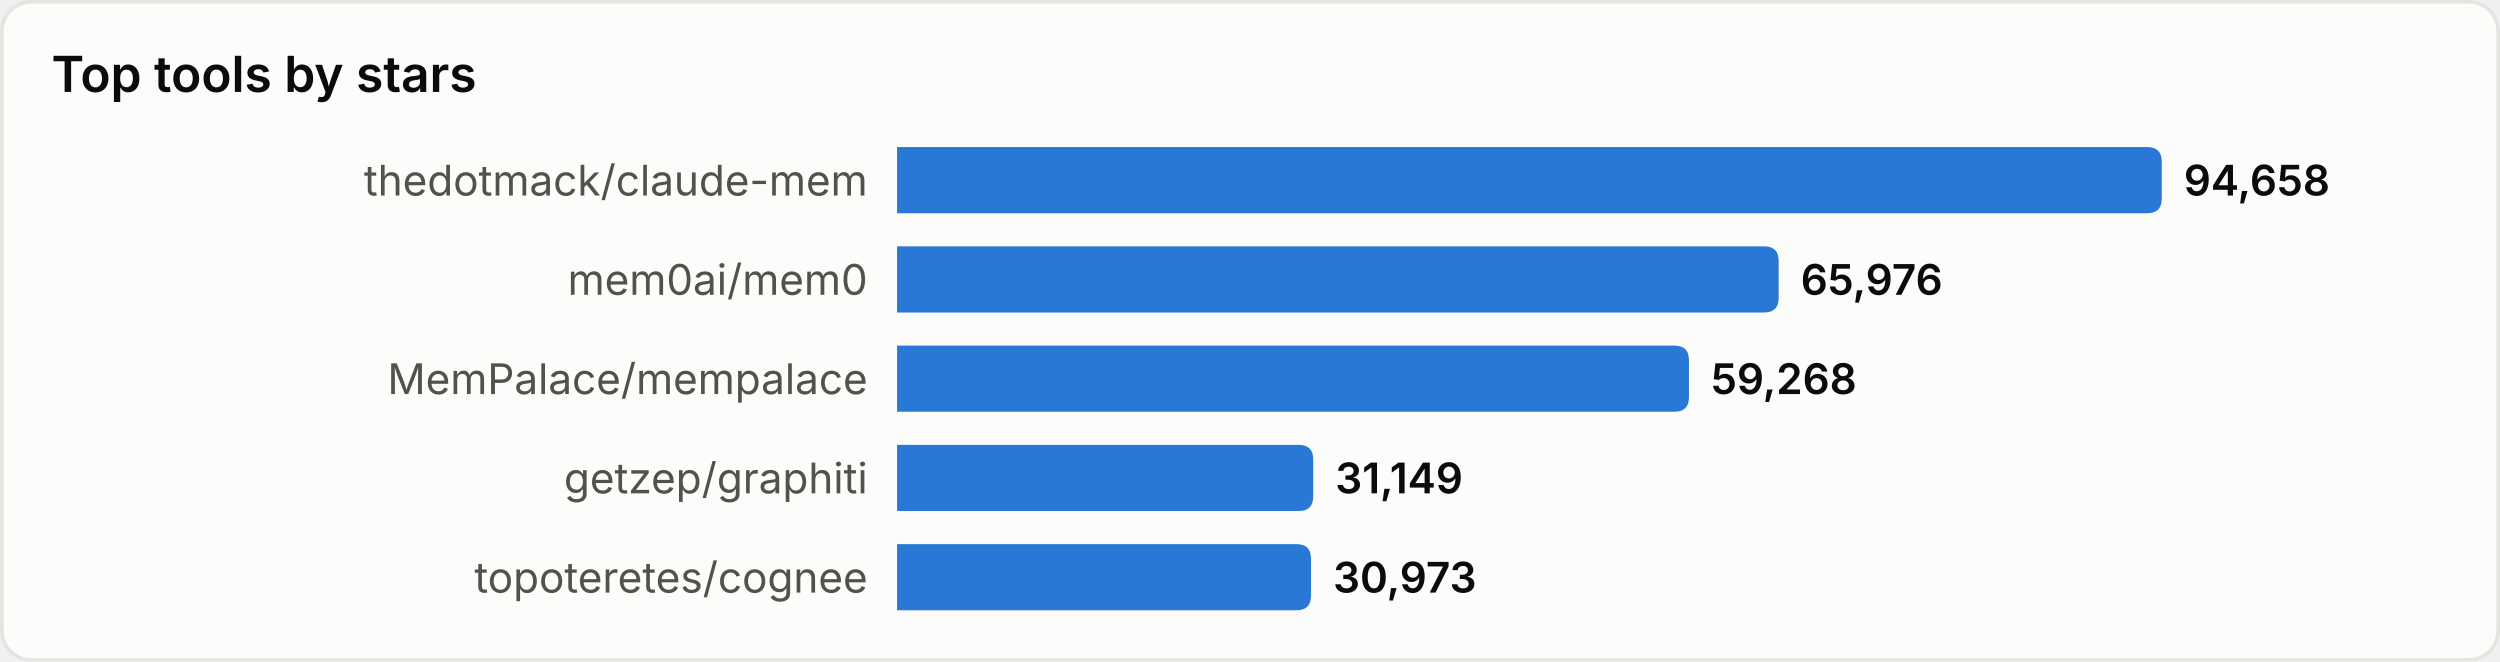
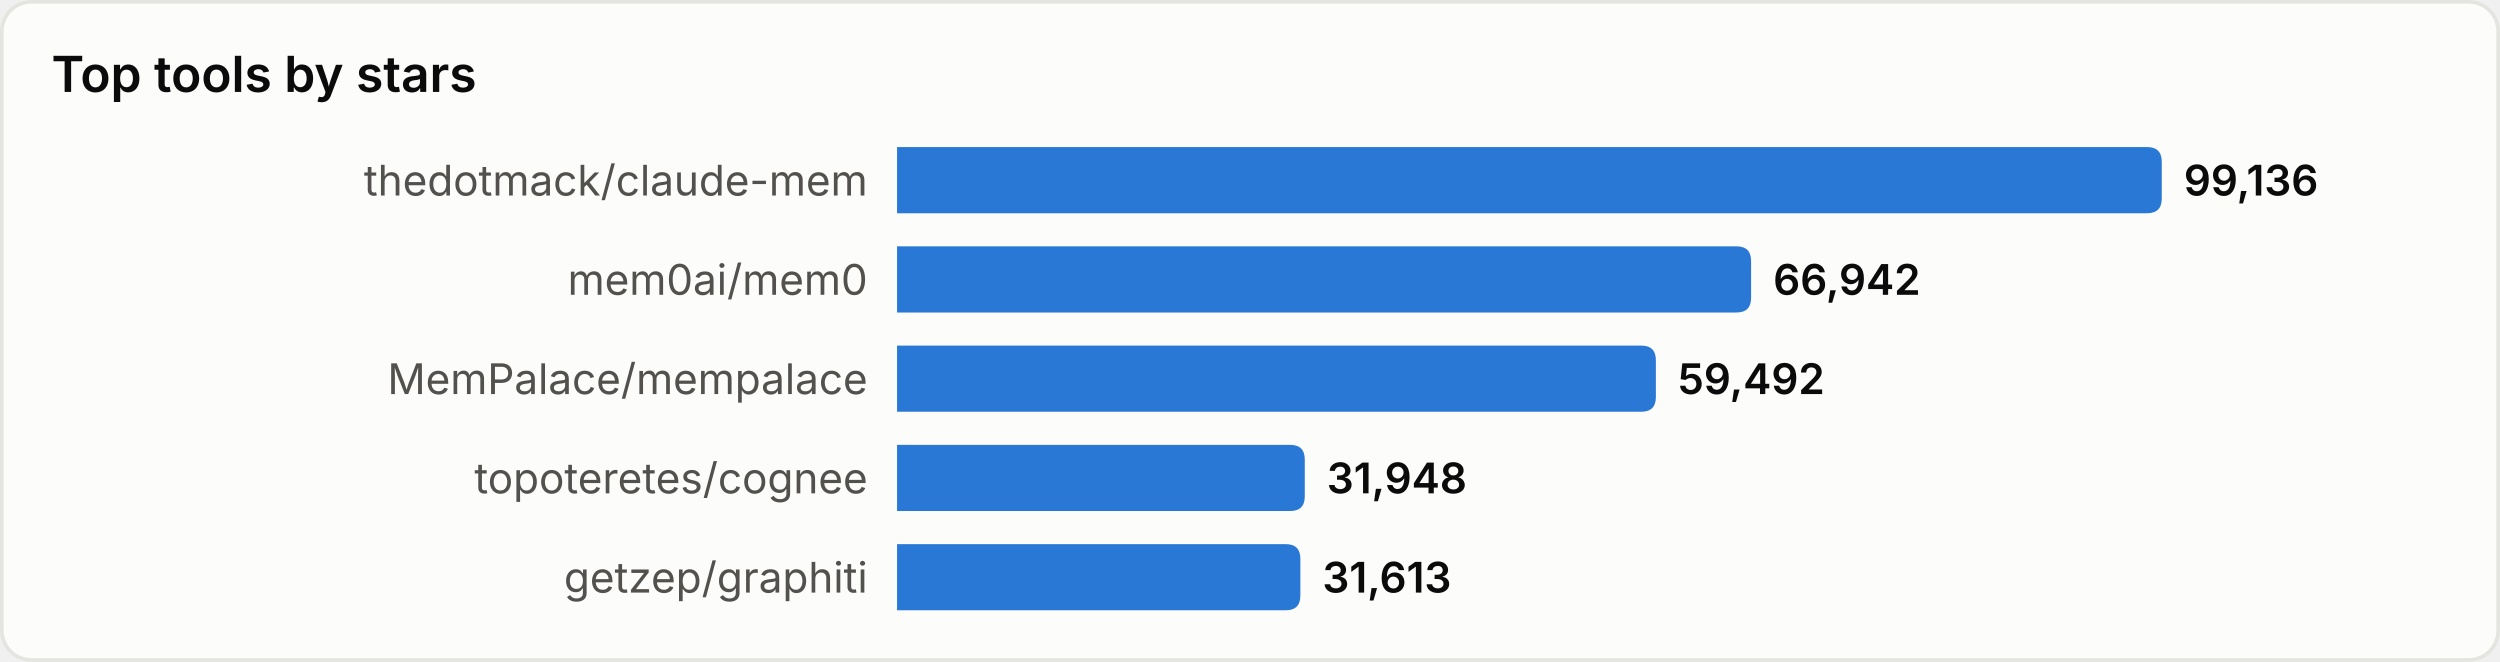
<svg xmlns="http://www.w3.org/2000/svg" width="680" height="180" viewBox="0 0 680 180" role="img" aria-label="Top tools by stars">
  <style>
text{font-family:system-ui,-apple-system,'Segoe UI',sans-serif}
.srf{fill:#fcfcfb;stroke:#e4e4e0}.ttl{fill:#0b0b0b;font-size:13.5px;font-weight:600}
.lbl{fill:#52514e;font-size:11.5px}.val{fill:#0b0b0b;font-size:11.5px;font-weight:600}
.bar{fill:#2a78d6}
@media(prefers-color-scheme:dark){
.srf{fill:#1a1a19;stroke:#33332f}.ttl{fill:#ffffff}
.lbl{fill:#c3c2b7}.val{fill:#ffffff}.bar{fill:#3987e5}
}
</style>
  <rect x="0.5" y="0.5" width="679" height="179" rx="8" class="srf" />
  <text x="14" y="25" class="ttl">Top tools by stars</text>
  <text x="236" y="49.0" class="lbl" text-anchor="end" dominant-baseline="central">thedotmack/claude-mem</text>
  <path d="M244,40 h340.0 q4,0 4,4 v10 q0,4 -4,4 h-340.0 z" class="bar" />
-   <text x="594.0" y="49.0" class="val" dominant-baseline="central">94,658</text>
+   <text x="594.0" y="49.0" class="val" dominant-baseline="central">99,136</text>
  <text x="236" y="76.0" class="lbl" text-anchor="end" dominant-baseline="central">mem0ai/mem0</text>
-   <path d="M244,67 h235.8 q4,0 4,4 v10 q0,4 -4,4 h-235.8 z" class="bar" />
-   <text x="489.8" y="76.0" class="val" dominant-baseline="central">65,976</text>
+   <path d="M244,67 h228.3 q4,0 4,4 v10 q0,4 -4,4 h-228.3 z" class="bar" />
+   <text x="482.3" y="76.0" class="val" dominant-baseline="central">66,942</text>
  <text x="236" y="103.0" class="lbl" text-anchor="end" dominant-baseline="central">MemPalace/mempalace</text>
-   <path d="M244,94 h211.4 q4,0 4,4 v10 q0,4 -4,4 h-211.4 z" class="bar" />
-   <text x="465.4" y="103.0" class="val" dominant-baseline="central">59,268</text>
-   <text x="236" y="130.0" class="lbl" text-anchor="end" dominant-baseline="central">getzep/graphiti</text>
-   <path d="M244,121 h109.2 q4,0 4,4 v10 q0,4 -4,4 h-109.2 z" class="bar" />
-   <text x="363.2" y="130.0" class="val" dominant-baseline="central">31,149</text>
-   <text x="236" y="157.0" class="lbl" text-anchor="end" dominant-baseline="central">topoteretes/cognee</text>
-   <path d="M244,148 h108.6 q4,0 4,4 v10 q0,4 -4,4 h-108.6 z" class="bar" />
-   <text x="362.6" y="157.0" class="val" dominant-baseline="central">30,973</text>
+   <path d="M244,94 h202.4 q4,0 4,4 v10 q0,4 -4,4 h-202.4 z" class="bar" />
+   <text x="456.4" y="103.0" class="val" dominant-baseline="central">59,492</text>
+   <text x="236" y="130.0" class="lbl" text-anchor="end" dominant-baseline="central">topoteretes/cognee</text>
+   <path d="M244,121 h106.9 q4,0 4,4 v10 q0,4 -4,4 h-106.9 z" class="bar" />
+   <text x="360.9" y="130.0" class="val" dominant-baseline="central">31,948</text>
+   <text x="236" y="157.0" class="lbl" text-anchor="end" dominant-baseline="central">getzep/graphiti</text>
+   <path d="M244,148 h105.7 q4,0 4,4 v10 q0,4 -4,4 h-105.7 z" class="bar" />
+   <text x="359.7" y="157.0" class="val" dominant-baseline="central">31,613</text>
</svg>
